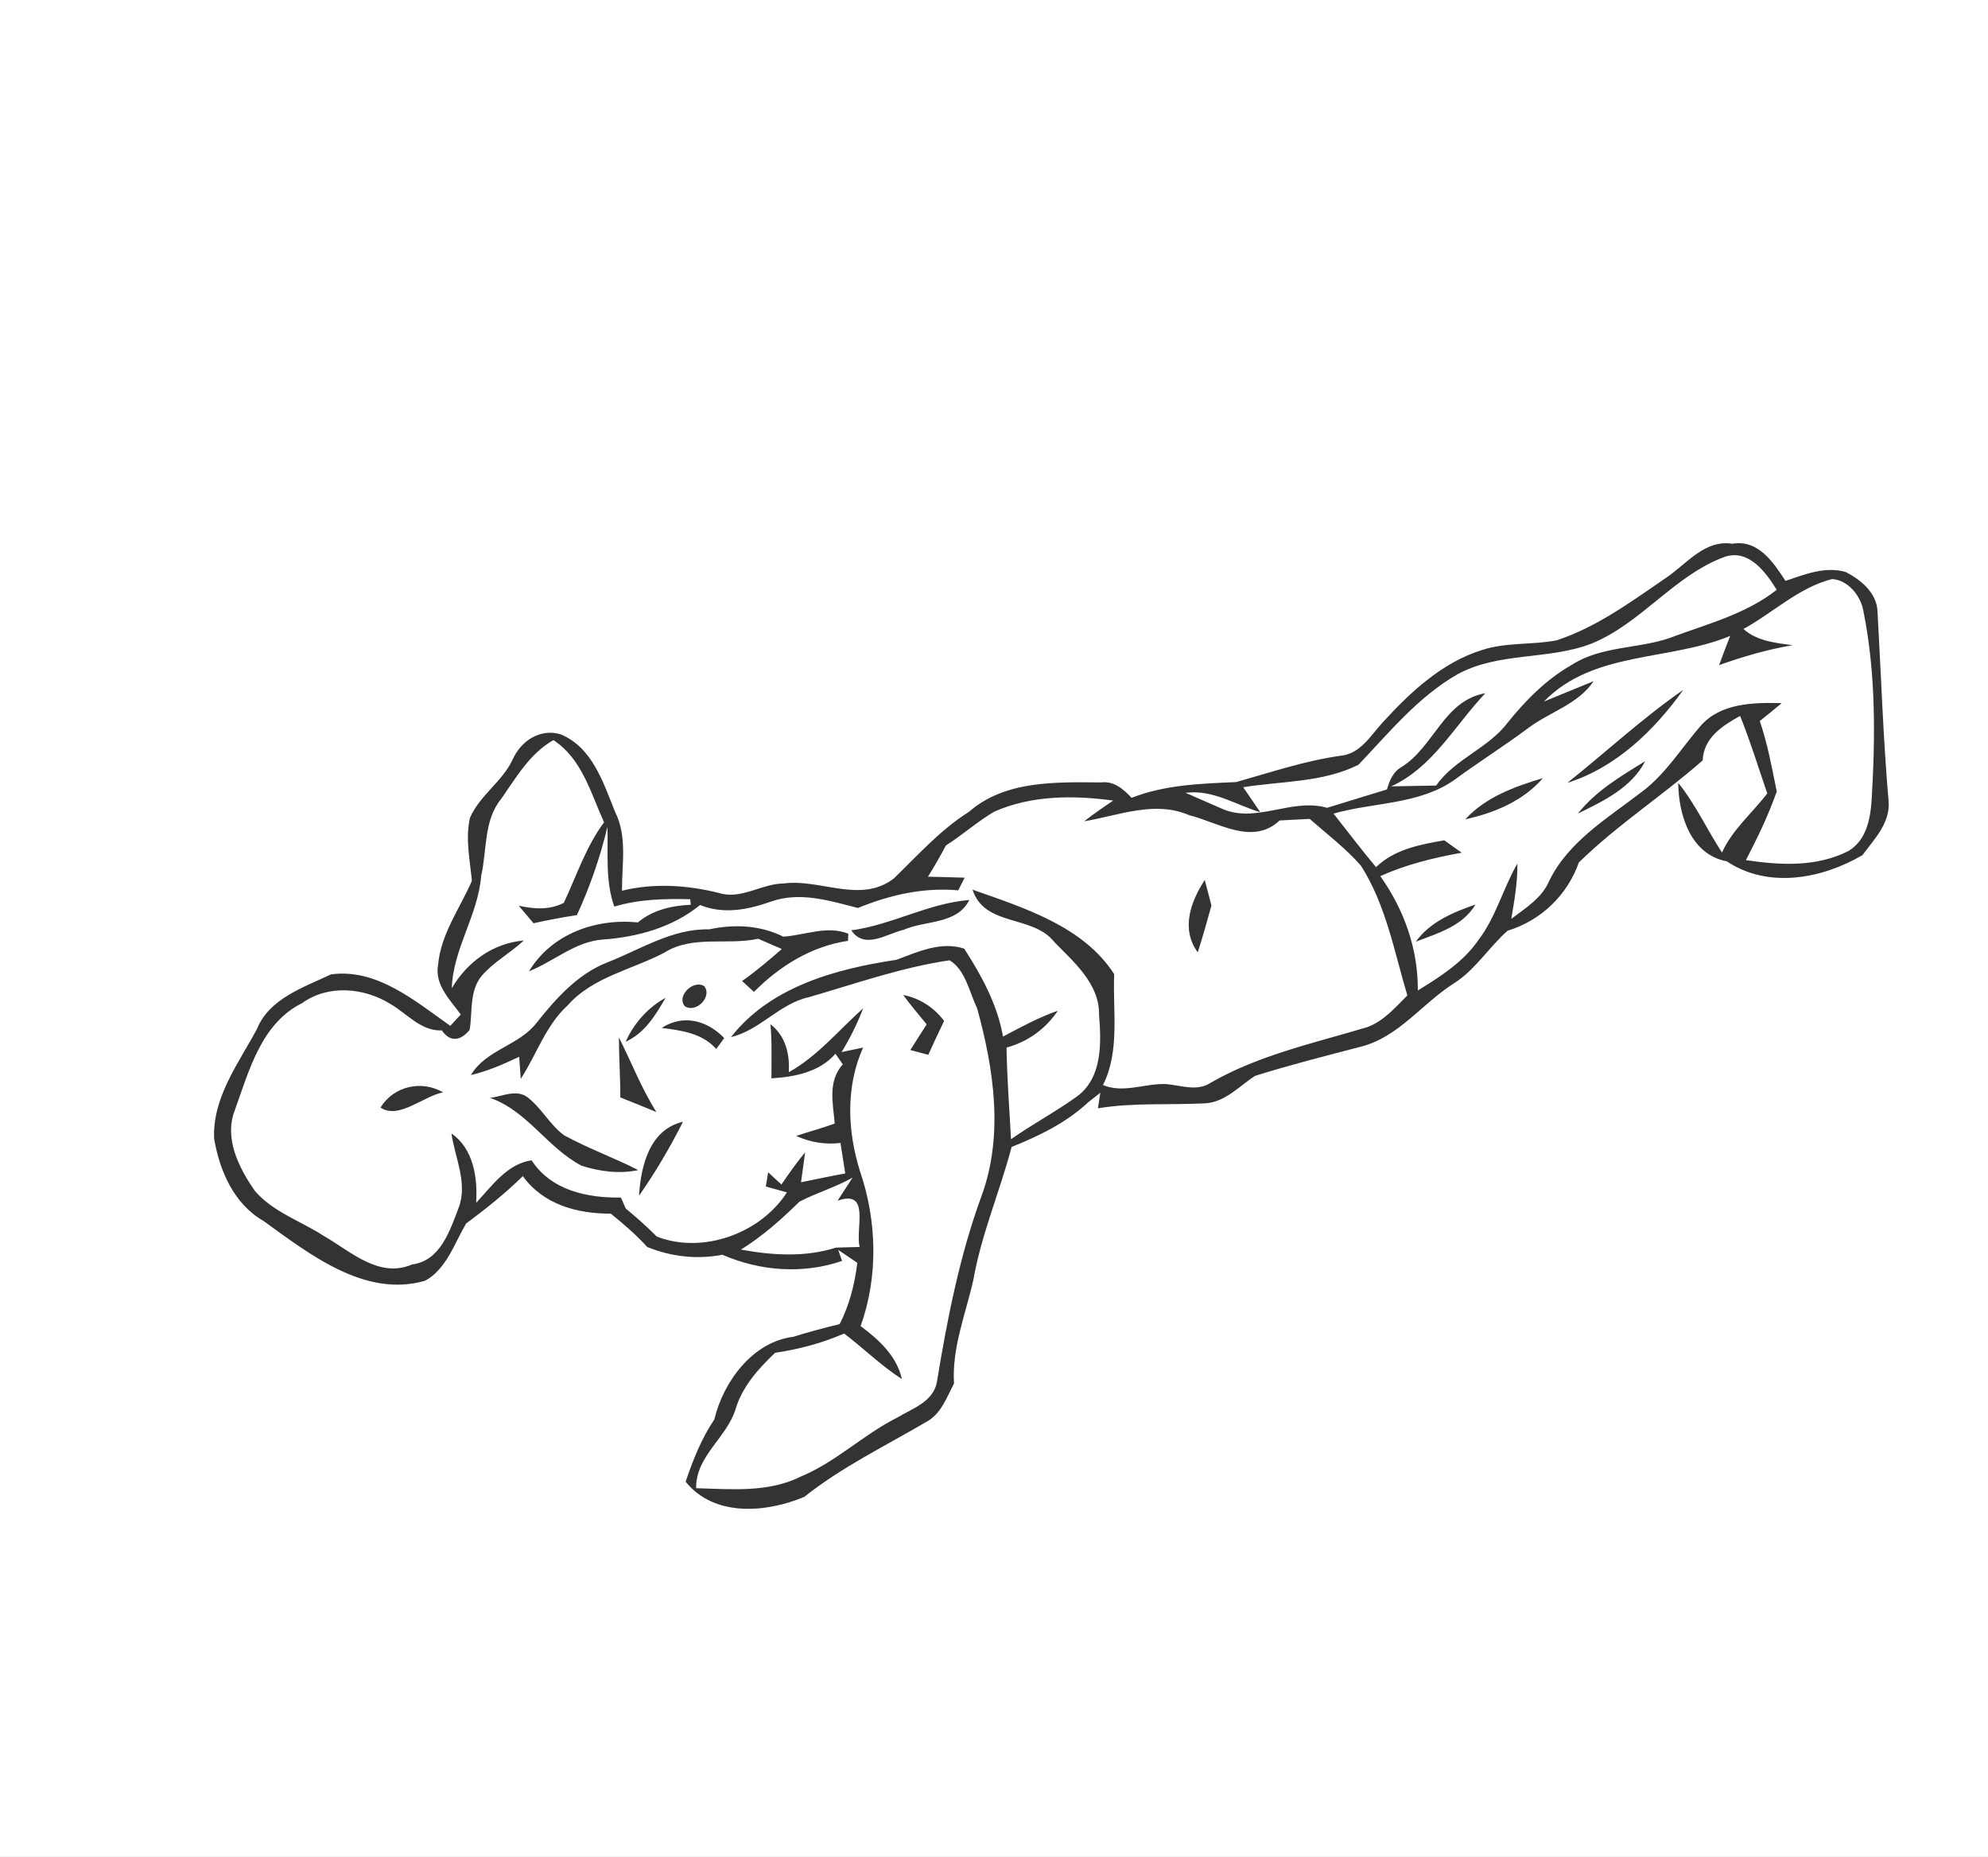
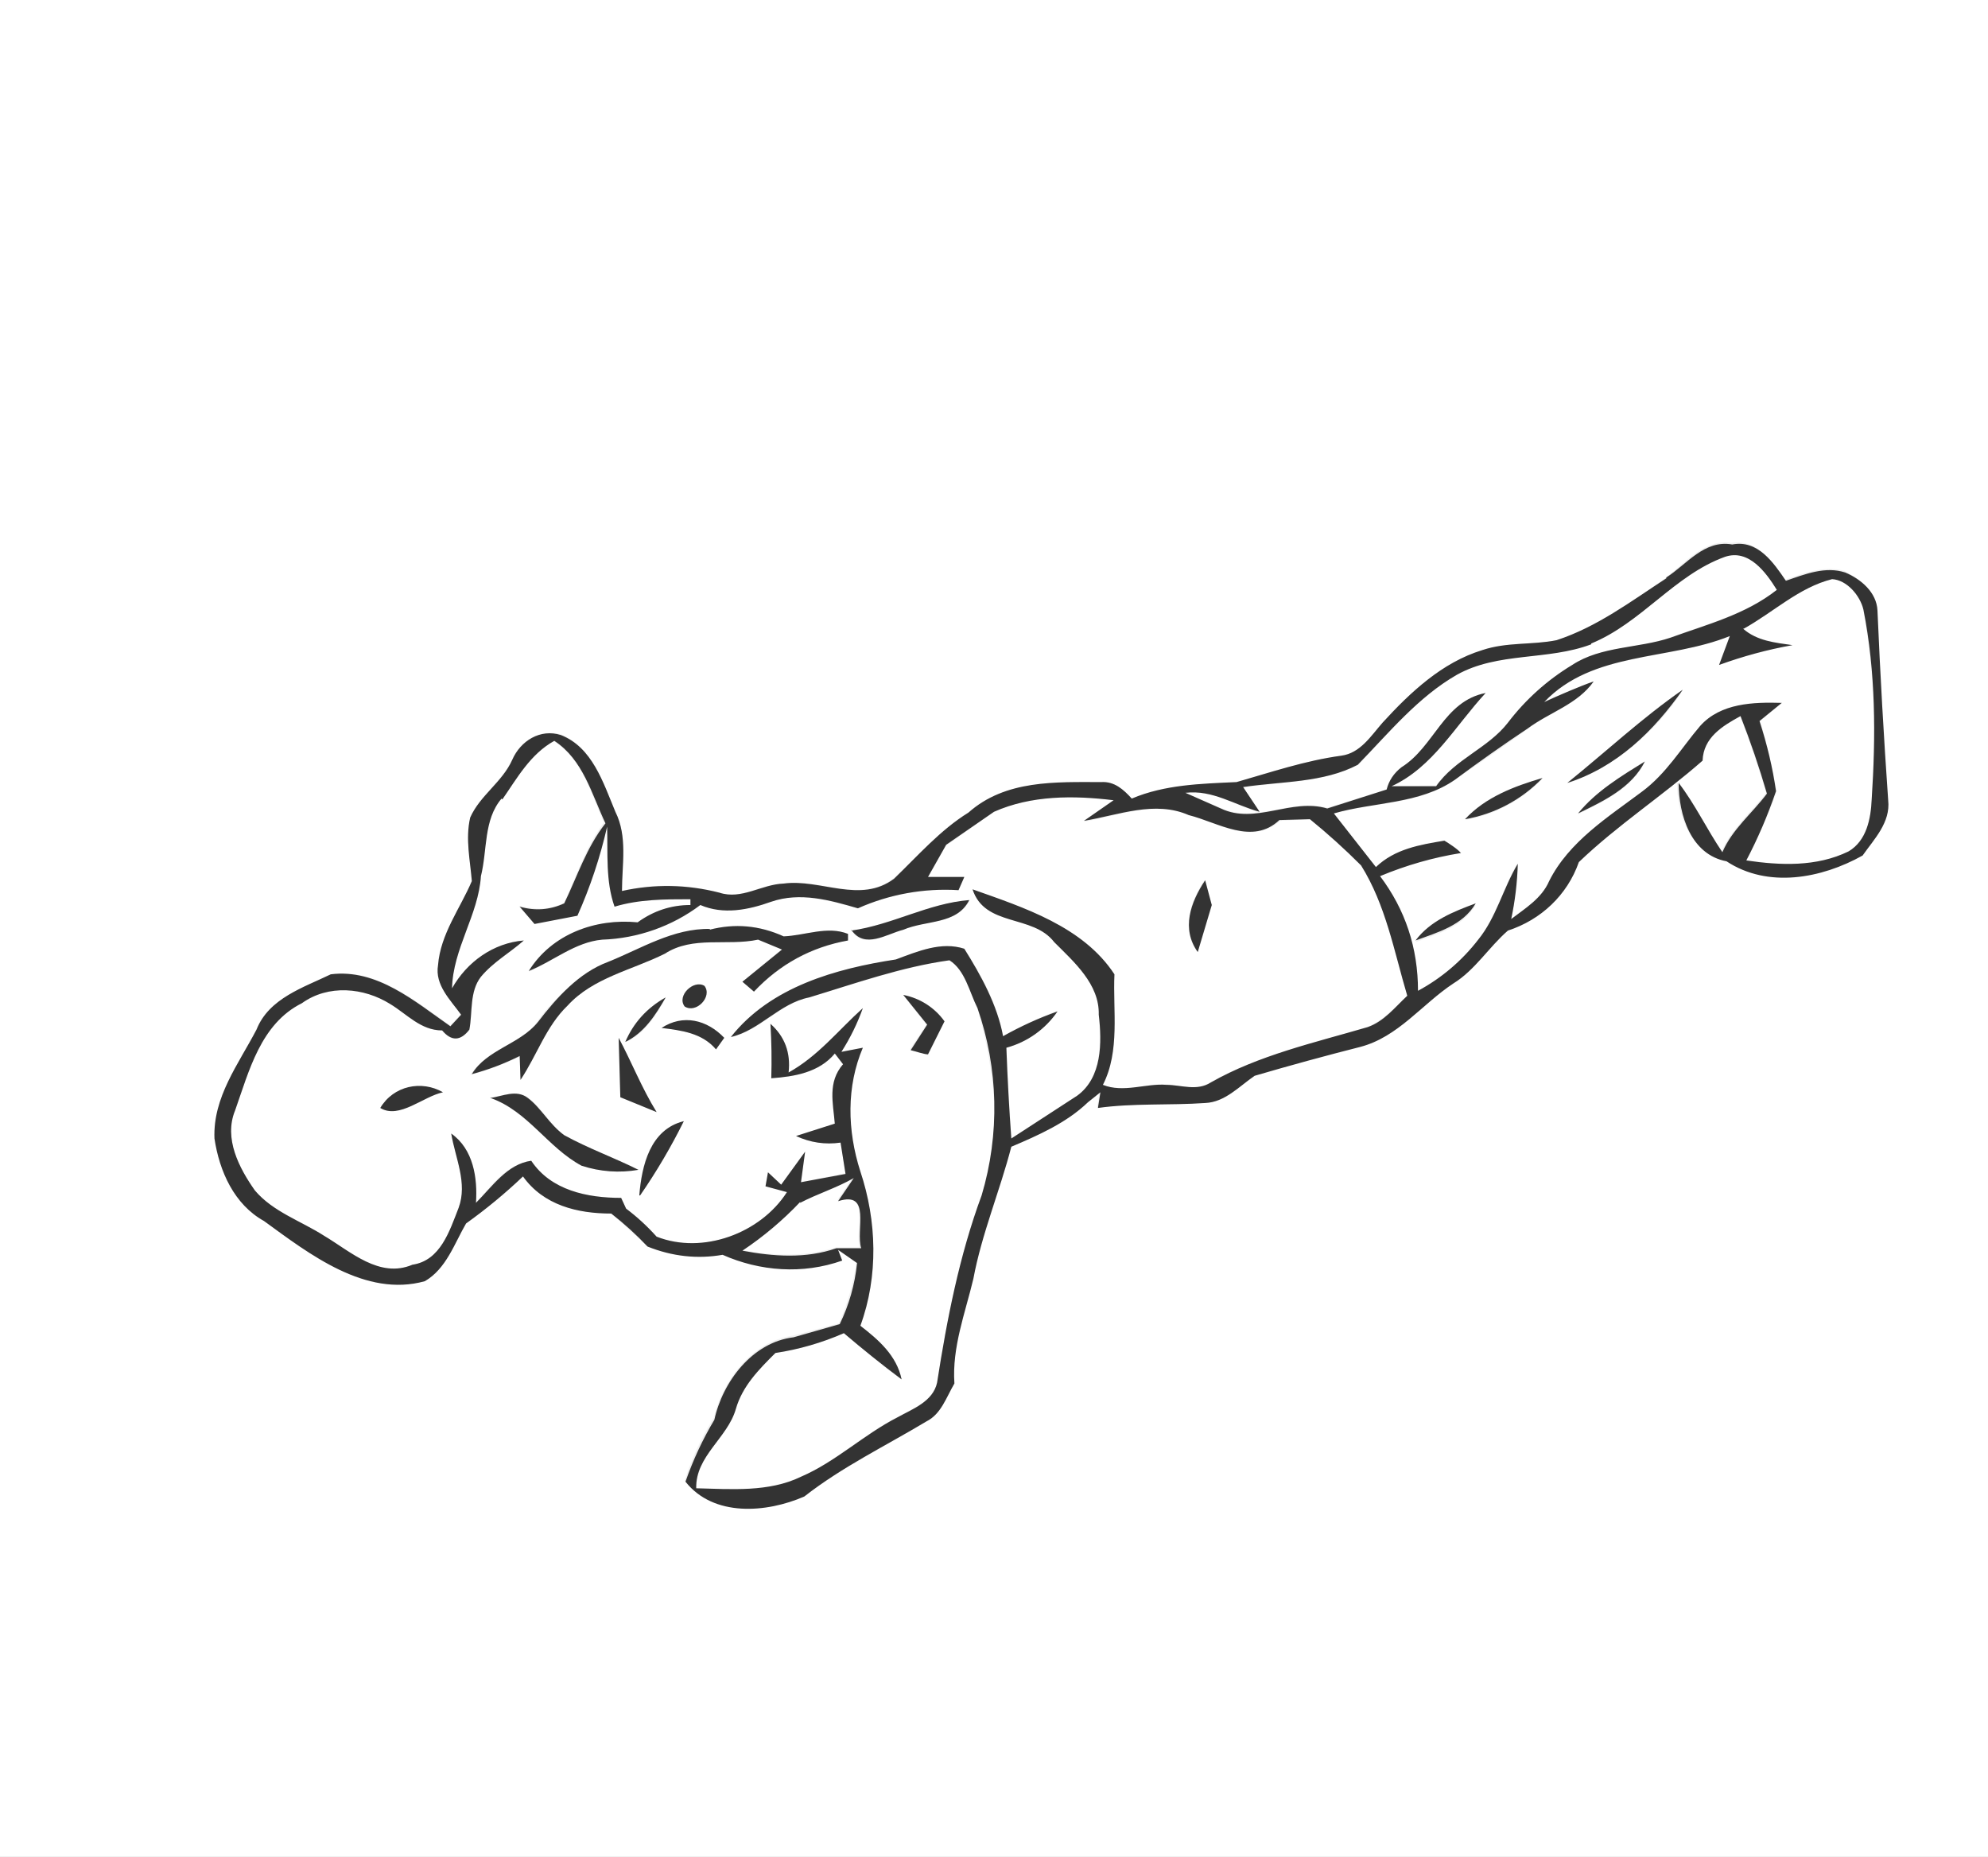
<svg xmlns="http://www.w3.org/2000/svg" width="241pt" height="300" viewBox="0 0 241 225">
  <g fill="#FFF">
-     <path d="M0 0h241v225H0V0m201.96 70.05c-4.2 2.87-8.38 5.97-13.26 7.57-2.96.57-6.07.22-8.97 1.15-4.89 1.5-8.74 5.11-12.12 8.81-1.45 1.58-2.67 3.76-5.03 4.02-4.36.6-8.52 2.02-12.73 3.2-4.28.19-8.62.32-12.67 1.91-.97-1.04-2.13-2.06-3.66-1.87-5.49-.03-11.65-.28-16.06 3.57-3.48 2.19-6.18 5.25-9.1 8.07-4.04 3.11-8.89.01-13.36.61-2.68.02-5.15 2-7.85 1.15-3.86-.96-7.86-1.22-11.75-.27-.02-3.2.67-6.61-.85-9.59-1.43-3.54-2.73-7.76-6.58-9.37-2.51-.75-4.84.82-5.83 3.07-1.26 2.69-3.99 4.33-5.17 7.06-.57 2.52 0 5.11.24 7.63-1.46 3.35-3.77 6.44-4.1 10.18-.45 2.4 1.46 4.26 2.75 6.02-.32.35-.95 1.04-1.27 1.38-4.25-3-8.91-7-14.47-6.24-3.33 1.59-7.48 2.92-8.98 6.64-2.24 4.18-5.39 8.27-5.18 13.27.67 3.92 2.4 7.92 5.99 9.98 5.58 4.02 12.3 9.35 19.59 7.24 2.56-1.39 3.55-4.52 4.96-6.93 2.4-1.78 4.75-3.65 6.88-5.75 2.5 3.46 6.59 4.56 10.67 4.55 1.55 1.26 3.07 2.56 4.41 4.04 2.89 1.18 6.05 1.54 9.11.94 4.59 1.99 9.75 2.38 14.51.75l-.47-1.34c.77.51 1.54 1.04 2.32 1.57-.31 2.58-.95 5.11-2.14 7.43-1.89.46-3.77.96-5.63 1.54-4.93.62-8.47 5.44-9.56 10.01-1.56 2.31-2.59 4.92-3.48 7.55 3.47 4.32 9.79 3.77 14.38 1.84 4.56-3.63 9.83-6.17 14.83-9.11 1.77-.96 2.43-2.95 3.32-4.62-.27-4.36 1.43-8.46 2.36-12.64.97-5.5 3.21-10.66 4.62-16.04 3.33-1.34 6.63-2.94 9.28-5.41.37-.29 1.11-.87 1.48-1.17l-.29 1.89c4.3-.71 8.65-.38 12.97-.6 2.47-.14 4.13-2.07 6.07-3.33 4.22-1.32 8.51-2.41 12.8-3.53 4.6-1.15 7.43-5.22 11.28-7.66 2.63-1.66 4.27-4.4 6.55-6.41 4.03-1.22 7.23-4.3 8.63-8.27 4.65-4.55 10.13-8.08 15.01-12.37.12-2.74 2.37-4.2 4.54-5.39 1.24 3.07 2.21 6.25 3.29 9.39-1.82 2.4-4.22 4.37-5.49 7.17-1.82-2.79-3.2-5.84-5.3-8.44.03 3.88 1.51 8.69 5.88 9.5 5.01 3.35 11.51 2.14 16.44-.74 1.46-1.95 3.45-3.98 3.17-6.63-.66-7.65-.9-15.32-1.34-22.98-.11-2.2-2.04-3.8-3.87-4.72-2.48-.71-4.95.3-7.28 1.08-1.47-2.25-3.31-5.04-6.44-4.5-3.37-.53-5.56 2.47-8.05 4.14m3.42 24.33c.26.26.26.26 0 0z" />
-     <path d="M192.89 78.03c6.08-2.45 10.09-8.33 16.26-10.56 2.88-.9 4.91 1.89 6.24 4.02-3.79 2.99-8.51 4.16-12.94 5.83-3.89 1.35-8.34.97-11.89 3.26-3.08 1.75-5.59 4.28-7.79 7.02-2.37 3.13-6.4 4.38-8.67 7.62-1.82.03-3.64.06-5.45.1 5.06-2.32 7.72-7.4 11.41-11.29-5.03.88-6.2 6.48-10.15 8.94-1.03.58-1.46 1.64-1.77 2.72-2.42.75-4.84 1.48-7.26 2.23-4.34-1.26-8.69 2.03-12.9.04-1.06-.47-3.19-1.4-4.26-1.86 3.3-.43 6.06 1.45 9.06 2.35-.52-.76-1.56-2.27-2.07-3.03 4.66-.75 9.65-.56 13.97-2.72 3.71-3.89 7.21-8.2 11.94-10.93 5.01-2.78 11.02-1.73 16.27-3.74z" />
-     <path d="M211.35 76.24c3.6-1.96 6.67-5.01 10.74-6.05 1.9.09 3.46 1.99 3.79 3.8 1.53 7.51 1.47 15.25 1.02 22.87-.14 2.34-.63 5.01-2.83 6.3-3.86 1.96-8.27 1.72-12.42 1.1 1.4-2.7 2.73-5.44 3.74-8.32-.59-2.87-1.1-5.76-2.06-8.54.89-.71 1.78-1.43 2.66-2.17-3.4-.09-7.42-.02-9.84 2.77-2.33 2.69-4.22 5.82-7.11 7.98-4.09 3.15-8.87 5.98-11.22 10.77-.88 2.11-2.88 3.31-4.61 4.63.37-2.22.77-4.44.74-6.7-1.74 3-2.59 6.47-4.72 9.26-1.84 2.68-4.63 4.45-7.35 6.12.03-5.04-1.65-9.77-4.55-13.86 3.14-1.42 6.48-2.23 9.86-2.84-.53-.38-1.57-1.13-2.1-1.5-2.96.51-6.02 1.08-8.28 3.25-1.77-2.12-3.44-4.32-5.15-6.49 4.89-1.4 10.42-1.07 14.71-4.13 2.91-2.14 5.98-4.06 8.88-6.23 2.61-1.97 6.02-2.86 7.94-5.69-1.51.62-4.52 1.85-6.03 2.47 5.99-6.17 15.16-4.88 22.59-7.96-.47 1.18-.91 2.36-1.35 3.54 2.9-1.03 5.86-1.9 8.9-2.41-2.1-.29-4.29-.49-5.95-1.97m-21.34 18.65c5.9-1.86 10.52-6.35 14.05-11.27-4.93 3.42-9.36 7.53-14.05 11.27m1.28 3.72c3.09-1.51 6.49-3.13 8.15-6.34-2.94 1.8-5.98 3.6-8.15 6.34m-13.65.7c3.51-.77 7-2.22 9.4-4.99-3.41 1.03-6.94 2.29-9.4 4.99m-6 14.83c2.66-1.01 5.68-1.89 7.23-4.5-2.7.94-5.5 2.1-7.23 4.5z" />
-     <path d="M60.77 96.82c1.83-2.62 3.45-5.48 6.32-7.11 3.48 2.28 4.52 6.41 6.14 9.97-2.2 2.95-3.33 6.47-4.88 9.76-1.72.89-3.64.76-5.47.34l1.8 2.13c1.74-.39 3.5-.72 5.26-.99a57.72 57.72 0 003.7-10.71c.1 3.24-.28 6.57.83 9.68 2.99-.9 6.12-.97 9.21-.89l.06.67c-2.32.11-4.59.62-6.41 2.14-5.13-.51-10.44 1.38-13.2 5.92 3-1.19 5.56-3.57 8.88-3.84 4.22-.29 8.54-1.47 11.85-4.19 2.86 1.16 5.84.57 8.64-.43 3.49-1.22 7.09-.09 10.5.79 3.85-1.58 7.97-2.52 12.16-2.14.19-.38.58-1.15.78-1.53-1.49-.05-2.97-.09-4.45-.12.77-1.23 1.5-2.49 2.17-3.78 2.01-1.28 3.8-2.88 5.85-4.1 4.51-2 9.64-2.01 14.45-1.35-1.2.8-2.38 1.62-3.52 2.51 4.17-.7 8.56-2.55 12.72-.74 3.59.9 7.69 3.72 10.97.64 1.21-.07 2.42-.13 3.64-.19 2.11 1.86 4.37 3.56 6.22 5.68 3.03 4.76 4.03 10.39 5.62 15.72-1.46 1.46-2.88 3.13-4.88 3.85-6.41 1.93-13.1 3.36-18.95 6.73-1.63 1.09-3.58.34-5.34.17-2.56-.14-5.24 1.17-7.73.11 2.08-4.12 1.17-8.98 1.36-13.44-3.74-5.81-10.93-8.03-17.17-10.24 1.46 4.53 7.29 3.01 9.91 6.34 2.4 2.47 5.5 5.08 5.43 8.86.27 3.37.4 7.53-2.6 9.81-2.6 1.88-5.45 3.4-8.08 5.24-.19-3.71-.49-7.4-.54-11.11 2.58-.7 4.73-2.26 6.22-4.47-2.32.81-4.48 1.99-6.65 3.14-.66-3.86-2.61-7.41-4.7-10.66-2.82-.92-5.61.38-8.21 1.35-7.33 1.1-15.29 3.25-20.06 9.37 3.54-.85 5.87-4.06 9.44-4.84 5.64-1.63 11.23-3.62 17.06-4.47 1.92 1.16 2.39 3.85 3.34 5.83 2.02 7.35 3.23 15.35.54 22.71-2.68 7.3-4.17 14.97-5.43 22.63-.46 2.37-3 3.17-4.81 4.27-4.1 2.05-7.42 5.38-11.68 7.14-3.93 1.97-8.45 1.53-12.69 1.41-.06-3.92 3.73-6.1 4.79-9.62.83-2.73 2.75-4.86 4.78-6.79 2.87-.43 5.7-1.17 8.37-2.34 2.37 1.8 4.49 3.9 7 5.52-.62-2.81-2.79-4.77-5-6.42 2.16-6.02 1.98-12.78-.08-18.79-1.53-4.86-1.74-10.24.38-14.97-.65.14-1.96.41-2.61.55 1.03-1.69 1.91-3.46 2.62-5.31-2.96 2.64-5.49 5.78-9.02 7.75.13-2.25-.39-4.39-2.22-5.82.2 2.18.12 4.37.12 6.56 2.82-.18 5.79-.74 7.76-2.98.3.42.59.85.89 1.28-1.87 2.13-1.17 4.71-.98 7.18-1.53.56-3.11.98-4.66 1.5 1.69.78 3.51 1.07 5.36.85.15.93.44 2.78.58 3.7-1.8.32-3.58.71-5.37 1.07.18-1.21.34-2.42.5-3.63-1.03 1.25-1.96 2.57-2.87 3.9-.4-.37-1.21-1.11-1.61-1.48l-.28 1.72c.64.18 1.92.53 2.56.71-3.2 4.98-10.2 7.53-15.78 5.36-1.19-1.2-2.46-2.32-3.76-3.4-.14-.33-.44-1-.59-1.33-4.09.06-8.44-.86-10.83-4.51-2.99.44-4.8 3.11-6.72 5.15.19-3.02-.3-6.54-2.99-8.4.43 2.96 2 6.02.87 9.01-1.06 2.76-2.21 6.42-5.64 6.86-4 1.73-7.45-1.58-10.68-3.44-2.79-1.82-6.19-2.9-8.4-5.5-1.92-2.77-3.74-6.33-2.42-9.74 1.73-4.79 3.19-10.52 8.15-12.99 3.16-2.28 7.47-1.9 10.68.07 2.05 1.17 3.69 3.32 6.27 3.23 1.05 1.5 2.3 1.24 3.37-.06.37-2.16-.05-4.6 1.38-6.45 1.46-1.76 3.53-2.84 5.19-4.39-3.74.33-6.87 2.6-8.73 5.79.15-4.8 3.19-8.86 3.56-13.63.72-3.12.28-6.73 2.44-9.34m84.43 18.61c.61-1.88 1.13-3.77 1.66-5.67-.2-.77-.61-2.32-.81-3.09-1.73 2.64-2.91 5.96-.85 8.76m-42-2.66c1.63 2.38 4.25.42 6.38-.08 2.67-1.16 6.42-.62 7.93-3.6-4.98.4-9.38 3.02-14.31 3.68m-17.23-.12c-4.51-.1-8.33 2.45-12.38 4.02-3.58 1.41-6.21 4.38-8.55 7.32-2.13 2.76-6.12 3.23-7.95 6.32 2.04-.48 3.96-1.32 5.85-2.22.05.67.14 2.01.19 2.68 1.93-2.96 3.03-6.5 5.71-8.93 3.06-3.46 7.81-4.3 11.73-6.39 3.43-2.13 7.58-.84 11.34-1.66l2.87 1.24c-1.55 1.36-3.13 2.7-4.82 3.88l1.44 1.32c3.14-3.15 6.94-5.52 11.4-6.19l.04-.86c-2.55-1.03-5.27.18-7.87.36-2.83-1.4-5.96-1.54-9-.89m-2.96 9.31c1.33.9 3.36-1.11 2.38-2.41-1.28-.86-3.42 1.14-2.38 2.41m-7.16 4.31c2.3-1.04 3.63-3.22 4.83-5.32-2.16 1.2-3.82 3.07-4.83 5.32m33.64-5.66c.91 1.22 1.88 2.39 2.85 3.56-.66 1.03-1.33 2.07-1.98 3.11.54.15 1.62.43 2.17.58.63-1.38 1.26-2.75 1.92-4.11-1.23-1.63-2.93-2.75-4.96-3.14m-29.27 3.99c2.4.3 4.89.63 6.61 2.55l.96-1.32c-2.04-2.14-4.98-2.93-7.57-1.23m-5.19 1.16c0 2.42.18 4.84.17 7.26 1.46.57 2.91 1.18 4.37 1.77-1.81-2.86-3.02-6.02-4.54-9.03m-28.9 8.5c2.24 1.46 5.19-1.4 7.58-1.85-2.59-1.52-6.01-.76-7.58 1.85m13.29-1.18c4.53 1.59 6.94 6.06 11.1 8.23 2.21.69 4.57 1.01 6.85.52-2.96-1.51-6.1-2.63-9.01-4.23-1.71-1.28-2.71-3.27-4.39-4.58-1.38-1.04-3.07-.12-4.55.06m18.05 11.85c1.99-2.84 3.76-5.85 5.32-8.95-4.05.93-5.1 5.36-5.32 8.95z" />
-     <path d="M96.92 145.65c2.09-1.07 4.38-1.75 6.44-2.91-.45.7-1.36 2.1-1.82 2.8 4.07-1.43 2.1 3.49 2.68 5.61-.96.02-1.92.05-2.88.08-3.74 1.19-7.71.94-11.52.24 2.62-1.63 4.91-3.66 7.1-5.82z" />
+     <path d="M0 0h241v225H0zm202 70c-4.2 3-8.4 6-13.3 7.6-3 .6-6 .2-9 1.2a29 29 0 0 0-12 8.8c-1.5 1.6-2.8 3.7-5.1 4-4.4.6-8.5 2-12.7 3.2-4.3.2-8.7.3-12.7 2-1-1.1-2.1-2.1-3.7-2-5.5 0-11.6-.2-16 3.6-3.5 2.2-6.2 5.3-9.1 8-4 3.2-9 0-13.4.7-2.7 0-5.1 2-7.8 1.1q-6-1.6-11.8-.2c0-3.2.7-6.6-.8-9.6-1.5-3.6-2.8-7.8-6.6-9.4-2.5-.7-4.9.8-5.9 3-1.2 2.8-4 4.4-5.1 7.1-.6 2.6 0 5.1.2 7.7-1.4 3.3-3.8 6.4-4 10.1-.5 2.4 1.4 4.3 2.7 6l-1.3 1.4c-4.3-3-9-7-14.5-6.2-3.3 1.6-7.5 3-9 6.6C29 129 25.8 133 26 138c.6 4 2.4 8 6 10 5.5 4 12.3 9.3 19.5 7.2 2.6-1.4 3.6-4.5 5-6.9a64 64 0 0 0 6.9-5.7C65.9 146 70 147 74 147l4.4 4a16 16 0 0 0 9 1q7.2 3.1 14.6.7l-.5-1.3 2.3 1.6q-.5 3.8-2.1 7.4l-5.6 1.5c-5 .7-8.5 5.5-9.6 10q-2.3 3.7-3.5 7.6c3.5 4.3 9.8 3.8 14.4 1.8 4.6-3.6 9.8-6.1 14.8-9 1.8-1 2.5-3 3.4-4.7-.3-4.4 1.4-8.5 2.3-12.6 1-5.5 3.2-10.7 4.6-16q5.3-2 9.3-5.5l1.5-1.1-.3 1.8c4.3-.7 8.7-.3 13-.6 2.4-.1 4.1-2 6-3.3q6.5-1.9 12.8-3.5c4.6-1.2 7.5-5.2 11.3-7.7 2.7-1.6 4.3-4.4 6.6-6.4 4-1.2 7.2-4.3 8.6-8.3 4.7-4.5 10.1-8 15-12.3.1-2.8 2.4-4.2 4.6-5.4q1.8 4.6 3.2 9.4c-1.8 2.4-4.2 4.3-5.4 7.1-1.9-2.7-3.3-5.8-5.4-8.4 0 3.9 1.6 8.7 6 9.5 5 3.4 11.4 2.1 16.4-.7 1.4-2 3.4-4 3.1-6.7q-.8-11.4-1.3-23c-.1-2.1-2-3.7-3.9-4.7-2.5-.7-5 .3-7.3 1.1-1.4-2.2-3.3-5-6.4-4.5-3.4-.5-5.6 2.5-8 4.2m3.4 24.3q.3.3 0 0" />
+     <path d="M192.9 78c6-2.4 10-8.3 16.2-10.5 3-1 5 1.9 6.3 4-3.8 3-8.5 4.1-13 5.8-3.8 1.4-8.3 1-11.8 3.3a28 28 0 0 0-7.8 7c-2.4 3.1-6.4 4.4-8.7 7.6l-5.4.1c5-2.3 7.7-7.4 11.4-11.3-5 1-6.2 6.5-10.2 9q-1.3.9-1.8 2.7l-7.2 2.2c-4.4-1.2-8.7 2-13 0l-4.2-1.8c3.3-.4 6 1.5 9 2.4-.4-.8-1.5-2.3-2-3 4.7-.8 9.7-.6 14-2.8 3.7-3.9 7.2-8.2 12-11 5-2.7 11-1.7 16.2-3.7" />
+     <path d="M211.4 76.2c3.5-2 6.6-5 10.7-6 1.9 0 3.5 2 3.8 3.8a89 89 0 0 1 1 22.9c-.1 2.3-.6 5-2.8 6.3-3.9 2-8.3 1.7-12.5 1q2.3-4 3.8-8.3-.8-4.2-2-8.5l2.6-2.2c-3.4 0-7.4 0-9.8 2.8s-4.3 5.8-7.2 8c-4 3.1-8.8 6-11.2 10.8-.9 2-2.9 3.3-4.6 4.6q.7-3.4.7-6.7c-1.7 3-2.5 6.4-4.7 9.2a23 23 0 0 1-7.3 6.2q-.1-7.6-4.6-13.9 4.8-2 9.9-2.8l-2.1-1.5c-3 .5-6 1-8.3 3.2l-5.1-6.5c4.9-1.4 10.4-1 14.7-4.1q4.5-3 8.9-6.2c2.6-2 6-2.9 7.9-5.7l-6 2.4c6-6.1 15.1-4.8 22.6-8l-1.4 3.6q4.4-1.6 8.9-2.4c-2.1-.3-4.3-.5-6-2M190 95a29 29 0 0 0 14-11.3c-4.9 3.4-9.3 7.6-14 11.3m1.3 3.7c3-1.5 6.5-3.1 8.1-6.3-2.9 1.8-6 3.6-8.1 6.3m-13.7.7a17 17 0 0 0 9.4-5 20 20 0 0 0-9.4 5m-6 14.8c2.7-1 5.7-1.8 7.3-4.5-2.7 1-5.5 2.1-7.3 4.5" />
+     <path d="M60.8 96.8c1.8-2.6 3.4-5.5 6.3-7 3.5 2.2 4.5 6.3 6.1 9.9-2.2 3-3.3 6.4-4.8 9.7-1.8 1-3.7.8-5.5.4l1.8 2.1 5.2-1a58 58 0 0 0 3.7-10.7c.1 3.3-.2 6.6.9 9.7 3-1 6-1 9.2-.9v.7q-3.5 0-6.4 2.1a14 14 0 0 0-13.2 6c3-1.3 5.6-3.6 9-4 4.1-.2 8.5-1.4 11.8-4.1 2.8 1.2 5.8.6 8.6-.4 3.5-1.2 7-.1 10.5.8a26 26 0 0 1 12.2-2.2l.7-1.5-4.4-.1 2.2-3.8 5.8-4.1c4.5-2 9.6-2 14.5-1.4l-3.6 2.6c4.2-.7 8.6-2.6 12.8-.8 3.5 1 7.6 3.7 11 .7l3.6-.2q3.2 2.6 6.2 5.6c3 4.8 4 10.4 5.6 15.8-1.5 1.4-2.9 3-4.9 3.8-6.4 2-13 3.4-19 6.7-1.6 1.1-3.5.4-5.3.2-2.5-.1-5.2 1.2-7.7.1 2-4.1 1.2-9 1.4-13.4-3.8-5.8-11-8-17.2-10.3 1.5 4.6 7.3 3 10 6.4 2.3 2.5 5.4 5 5.3 8.8.3 3.4.4 7.6-2.6 9.9l-8 5.2-.6-11.1q4-1.1 6.2-4.5-3.4 1.3-6.6 3.2c-.7-4-2.6-7.5-4.7-10.7-2.8-1-5.6.4-8.2 1.3-7.4 1.1-15.3 3.3-20 9.4 3.5-.8 5.8-4 9.4-4.8 5.6-1.7 11.2-3.6 17-4.5 2 1.2 2.4 3.9 3.4 5.8 2 7.4 3.2 15.4.5 22.7s-4.2 15-5.4 22.7c-.5 2.3-3 3.1-4.8 4.2-4.1 2-7.5 5.4-11.7 7.2-4 2-8.5 1.5-12.7 1.4 0-4 3.7-6.1 4.8-9.6.8-2.8 2.7-4.9 4.8-6.8a33 33 0 0 0 8.3-2.4c2.4 1.8 4.5 4 7 5.6-.6-2.8-2.8-4.8-5-6.5 2.2-6 2-12.7 0-18.7a21 21 0 0 1 .3-15l-2.6.5q1.6-2.5 2.6-5.3c-3 2.7-5.4 5.8-9 7.8q.4-3.6-2.2-5.8.2 3.2.1 6.5c2.8-.2 5.8-.7 7.8-3l.9 1.3c-1.9 2.1-1.2 4.7-1 7.2l-4.7 1.5q2.5 1.2 5.4.8l.6 3.7-5.4 1.1.5-3.6-2.9 3.9-1.6-1.5-.3 1.7 2.6.7c-3.2 5-10.2 7.6-15.8 5.4l-3.7-3.4-.6-1.3c-4.1 0-8.5-.9-10.9-4.5-3 .4-4.8 3-6.7 5.1.2-3-.3-6.5-3-8.4.5 3 2 6 .9 9-1 2.8-2.2 6.4-5.6 6.9-4 1.7-7.5-1.6-10.7-3.5-2.8-1.8-6.2-2.9-8.4-5.5-2-2.7-3.8-6.3-2.4-9.7 1.7-4.8 3.1-10.5 8.1-13 3.2-2.3 7.5-1.9 10.7 0 2 1.2 3.7 3.4 6.3 3.3 1 1.5 2.3 1.2 3.3 0 .4-2.2 0-4.7 1.4-6.5 1.5-1.8 3.5-2.8 5.2-4.4-3.7.3-6.9 2.6-8.7 5.8.1-4.8 3.2-8.9 3.5-13.6.7-3.2.3-6.8 2.5-9.4m84.4 18.6 1.7-5.6-.9-3.1c-1.7 2.6-2.9 6-.8 8.7m-42-2.6c1.6 2.4 4.2.4 6.4-.1 2.6-1.2 6.4-.6 8-3.6-5 .4-9.5 3-14.4 3.7m-17.2-.1c-4.5-.1-8.4 2.4-12.4 4A22 22 0 0 0 65 124c-2 2.8-6 3.2-8 6.3q3-.8 6-2.2l.1 2.7c2-3 3-6.5 5.7-9 3.1-3.4 7.8-4.3 11.8-6.3 3.4-2.2 7.5-.9 11.3-1.7l2.9 1.2-4.8 4 1.4 1.2a21 21 0 0 1 11.4-6.2v-.8c-2.5-1-5.2.2-7.8.3q-4.4-2-9-.8m-3 9.3c1.3.9 3.4-1.1 2.4-2.4-1.3-1-3.4 1-2.4 2.4m-7.1 4.3c2.3-1 3.6-3.2 4.8-5.3q-3.3 1.8-4.8 5.3m33.6-5.7 2.8 3.6-2 3 2.2.7 2-4.1a8 8 0 0 0-5-3.2m-29.3 4c2.4.3 5 .6 6.6 2.6l1-1.4c-2-2.1-5-2.9-7.6-1.2m-5.2 1.2.2 7.2 4.4 1.8c-1.8-2.9-3-6-4.6-9m-28.9 8.5c2.3 1.4 5.2-1.4 7.6-1.9-2.6-1.5-6-.7-7.6 1.9m13.3-1.2c4.6 1.6 7 6 11.1 8.2q3.4 1.1 6.9.5c-3-1.5-6.1-2.6-9-4.2-1.7-1.3-2.7-3.3-4.4-4.6-1.4-1-3.1-.1-4.6 0m18 12a72 72 0 0 0 5.4-9c-4 1-5.1 5.3-5.3 9" />
+     <path d="M97 145.7c2-1.1 4.3-1.8 6.4-3l-1.9 2.8c4.1-1.4 2.1 3.5 2.7 5.7h-2.9c-3.7 1.2-7.7 1-11.5.3q4-2.6 7.1-5.8" />
  </g>
  <g fill="#333">
-     <path d="M201.96 70.05c2.49-1.67 4.68-4.67 8.05-4.14 3.13-.54 4.97 2.25 6.44 4.5 2.33-.78 4.8-1.79 7.28-1.08 1.83.92 3.76 2.52 3.87 4.72.44 7.66.68 15.33 1.34 22.98.28 2.65-1.71 4.68-3.17 6.63-4.93 2.88-11.43 4.09-16.44.74-4.37-.81-5.85-5.62-5.88-9.5 2.1 2.6 3.48 5.65 5.3 8.44 1.27-2.8 3.67-4.77 5.49-7.17-1.08-3.14-2.05-6.32-3.29-9.39-2.17 1.19-4.42 2.65-4.54 5.39-4.88 4.29-10.36 7.82-15.01 12.37-1.4 3.97-4.6 7.05-8.63 8.27-2.28 2.01-3.92 4.75-6.55 6.41-3.85 2.44-6.68 6.51-11.28 7.66-4.29 1.12-8.58 2.21-12.8 3.53-1.94 1.26-3.6 3.19-6.07 3.33-4.32.22-8.67-.11-12.97.6l.29-1.89c-.37.3-1.11.88-1.48 1.17-2.65 2.47-5.95 4.07-9.28 5.41-1.41 5.38-3.65 10.54-4.62 16.04-.93 4.18-2.63 8.28-2.36 12.64-.89 1.67-1.55 3.66-3.32 4.62-5 2.94-10.27 5.48-14.83 9.11-4.59 1.93-10.91 2.48-14.38-1.84.89-2.63 1.92-5.24 3.48-7.55 1.09-4.57 4.63-9.39 9.56-10.01 1.86-.58 3.74-1.08 5.63-1.54 1.19-2.32 1.83-4.85 2.14-7.43-.78-.53-1.55-1.06-2.32-1.57l.47 1.34c-4.76 1.63-9.92 1.24-14.51-.75-3.06.6-6.22.24-9.11-.94-1.34-1.48-2.86-2.78-4.41-4.04-4.08.01-8.17-1.09-10.67-4.55-2.13 2.1-4.48 3.97-6.88 5.75-1.41 2.41-2.4 5.54-4.96 6.93-7.29 2.11-14.01-3.22-19.59-7.24-3.59-2.06-5.32-6.06-5.99-9.98-.21-5 2.94-9.09 5.18-13.27 1.5-3.72 5.65-5.05 8.98-6.64 5.56-.76 10.22 3.24 14.47 6.24.32-.34.95-1.03 1.27-1.38-1.29-1.76-3.2-3.62-2.75-6.02.33-3.74 2.64-6.83 4.1-10.18-.24-2.52-.81-5.11-.24-7.63 1.18-2.73 3.91-4.37 5.17-7.06.99-2.25 3.32-3.82 5.83-3.07 3.85 1.61 5.15 5.83 6.58 9.37 1.52 2.98.83 6.39.85 9.59 3.89-.95 7.89-.69 11.75.27 2.7.85 5.17-1.13 7.85-1.15 4.47-.6 9.32 2.5 13.36-.61 2.92-2.82 5.62-5.88 9.1-8.07 4.41-3.85 10.57-3.6 16.06-3.57 1.53-.19 2.69.83 3.66 1.87 4.05-1.59 8.39-1.72 12.67-1.91 4.21-1.18 8.37-2.6 12.73-3.2 2.36-.26 3.58-2.44 5.03-4.02 3.38-3.7 7.23-7.31 12.12-8.81 2.9-.93 6.01-.58 8.97-1.15 4.88-1.6 9.06-4.7 13.26-7.57m-9.07 7.98c-5.25 2.01-11.26.96-16.27 3.74-4.73 2.73-8.23 7.04-11.94 10.93-4.32 2.16-9.31 1.97-13.97 2.72.51.76 1.55 2.27 2.07 3.03-3-.9-5.76-2.78-9.06-2.35 1.07.46 3.2 1.39 4.26 1.86 4.21 1.99 8.56-1.3 12.9-.04 2.42-.75 4.84-1.48 7.26-2.23.31-1.08.74-2.14 1.77-2.72 3.95-2.46 5.12-8.06 10.15-8.94-3.69 3.89-6.35 8.97-11.41 11.29 1.81-.04 3.63-.07 5.45-.1 2.27-3.24 6.3-4.49 8.67-7.62 2.2-2.74 4.71-5.27 7.79-7.02 3.55-2.29 8-1.91 11.89-3.26 4.43-1.67 9.15-2.84 12.94-5.83-1.33-2.13-3.36-4.92-6.24-4.02-6.17 2.23-10.18 8.11-16.26 10.56m18.46-1.79c1.66 1.48 3.85 1.68 5.95 1.97-3.04.51-6 1.38-8.9 2.41.44-1.18.88-2.36 1.35-3.54-7.43 3.08-16.6 1.79-22.59 7.96 1.51-.62 4.52-1.85 6.03-2.47-1.92 2.83-5.33 3.72-7.94 5.69-2.9 2.17-5.97 4.09-8.88 6.23-4.29 3.06-9.82 2.73-14.71 4.13 1.71 2.17 3.38 4.37 5.15 6.49 2.26-2.17 5.32-2.74 8.28-3.25.53.37 1.57 1.12 2.1 1.5-3.38.61-6.72 1.42-9.86 2.84 2.9 4.09 4.58 8.82 4.55 13.86 2.72-1.67 5.51-3.44 7.35-6.12 2.13-2.79 2.98-6.26 4.72-9.26.03 2.26-.37 4.48-.74 6.7 1.73-1.32 3.73-2.52 4.61-4.63 2.35-4.79 7.13-7.62 11.22-10.77 2.89-2.16 4.78-5.29 7.11-7.98 2.42-2.79 6.44-2.86 9.84-2.77-.88.74-1.77 1.46-2.66 2.17.96 2.78 1.47 5.67 2.06 8.54-1.01 2.88-2.34 5.62-3.74 8.32 4.15.62 8.56.86 12.42-1.1 2.2-1.29 2.69-3.96 2.83-6.3.45-7.62.51-15.36-1.02-22.87-.33-1.81-1.89-3.71-3.79-3.8-4.07 1.04-7.14 4.09-10.74 6.05M60.77 96.82c-2.16 2.61-1.72 6.22-2.44 9.34-.37 4.77-3.41 8.83-3.56 13.63 1.86-3.19 4.99-5.46 8.73-5.79-1.66 1.55-3.73 2.63-5.19 4.39-1.43 1.85-1.01 4.29-1.38 6.45-1.07 1.3-2.32 1.56-3.37.06-2.58.09-4.22-2.06-6.27-3.23-3.21-1.97-7.52-2.35-10.68-.07-4.96 2.47-6.42 8.2-8.15 12.99-1.32 3.41.5 6.97 2.42 9.74 2.21 2.6 5.61 3.68 8.4 5.5 3.23 1.86 6.68 5.17 10.68 3.44 3.43-.44 4.58-4.1 5.64-6.86 1.13-2.99-.44-6.05-.87-9.01 2.69 1.86 3.18 5.38 2.99 8.4 1.92-2.04 3.73-4.71 6.72-5.15 2.39 3.65 6.74 4.57 10.83 4.51.15.33.45 1 .59 1.33 1.3 1.08 2.57 2.2 3.76 3.4 5.58 2.17 12.58-.38 15.78-5.36-.64-.18-1.92-.53-2.56-.71l.28-1.72c.4.37 1.21 1.11 1.61 1.48.91-1.33 1.84-2.65 2.87-3.9-.16 1.21-.32 2.42-.5 3.63 1.79-.36 3.57-.75 5.37-1.07-.14-.92-.43-2.77-.58-3.7-1.85.22-3.67-.07-5.36-.85 1.55-.52 3.13-.94 4.66-1.5-.19-2.47-.89-5.05.98-7.18-.3-.43-.59-.86-.89-1.28-1.97 2.24-4.94 2.8-7.76 2.98 0-2.19.08-4.38-.12-6.56 1.83 1.43 2.35 3.57 2.22 5.82 3.53-1.97 6.06-5.11 9.02-7.75-.71 1.85-1.59 3.62-2.62 5.31.65-.14 1.96-.41 2.61-.55-2.12 4.73-1.91 10.11-.38 14.97 2.06 6.01 2.24 12.77.08 18.79 2.21 1.65 4.38 3.61 5 6.42-2.51-1.62-4.63-3.72-7-5.52-2.67 1.17-5.5 1.91-8.37 2.34-2.03 1.93-3.95 4.06-4.78 6.79-1.06 3.52-4.85 5.7-4.79 9.62 4.24.12 8.76.56 12.69-1.41 4.26-1.76 7.58-5.09 11.68-7.14 1.81-1.1 4.35-1.9 4.81-4.27 1.26-7.66 2.75-15.33 5.43-22.63 2.69-7.36 1.48-15.36-.54-22.71-.95-1.98-1.42-4.67-3.34-5.83-5.83.85-11.42 2.84-17.06 4.47-3.57.78-5.9 3.99-9.44 4.84 4.77-6.12 12.73-8.27 20.06-9.37 2.6-.97 5.39-2.27 8.21-1.35 2.09 3.25 4.04 6.8 4.7 10.66 2.17-1.15 4.33-2.33 6.65-3.14-1.49 2.21-3.64 3.77-6.22 4.47.05 3.71.35 7.4.54 11.11 2.63-1.84 5.48-3.36 8.08-5.24 3-2.28 2.87-6.44 2.6-9.81.07-3.78-3.03-6.39-5.43-8.86-2.62-3.33-8.45-1.81-9.91-6.34 6.24 2.21 13.43 4.43 17.17 10.24-.19 4.46.72 9.32-1.36 13.44 2.49 1.06 5.17-.25 7.73-.11 1.76.17 3.71.92 5.34-.17 5.85-3.37 12.54-4.8 18.95-6.73 2-.72 3.42-2.39 4.88-3.85-1.59-5.33-2.59-10.96-5.62-15.72-1.85-2.12-4.11-3.82-6.22-5.68-1.22.06-2.43.12-3.64.19-3.28 3.08-7.38.26-10.97-.64-4.16-1.81-8.55.04-12.72.74 1.14-.89 2.32-1.71 3.52-2.51-4.81-.66-9.94-.65-14.45 1.35-2.05 1.22-3.84 2.82-5.85 4.1-.67 1.29-1.4 2.55-2.17 3.78 1.48.03 2.96.07 4.45.12-.2.38-.59 1.15-.78 1.53-4.19-.38-8.31.56-12.16 2.14-3.41-.88-7.01-2.01-10.5-.79-2.8 1-5.78 1.59-8.64.43-3.31 2.72-7.63 3.9-11.85 4.19-3.32.27-5.88 2.65-8.88 3.84 2.76-4.54 8.07-6.43 13.2-5.92 1.82-1.52 4.09-2.03 6.41-2.14l-.06-.67c-3.09-.08-6.22-.01-9.21.89-1.11-3.11-.73-6.44-.83-9.68a57.72 57.72 0 01-3.7 10.71c-1.76.27-3.52.6-5.26.99l-1.8-2.13c1.83.42 3.75.55 5.47-.34 1.55-3.29 2.68-6.81 4.88-9.76-1.62-3.56-2.66-7.69-6.14-9.97-2.87 1.63-4.49 4.49-6.32 7.11m36.15 48.83c-2.19 2.16-4.48 4.19-7.1 5.82 3.81.7 7.78.95 11.52-.24.96-.03 1.92-.06 2.88-.08-.58-2.12 1.39-7.04-2.68-5.61.46-.7 1.37-2.1 1.82-2.8-2.06 1.16-4.35 1.84-6.44 2.91z" />
-     <path d="M190.01 94.89c4.69-3.74 9.12-7.85 14.05-11.27-3.53 4.92-8.15 9.41-14.05 11.27zM191.29 98.61c2.17-2.74 5.21-4.54 8.15-6.34-1.66 3.21-5.06 4.83-8.15 6.34zM177.64 99.31c2.46-2.7 5.99-3.96 9.4-4.99-2.4 2.77-5.89 4.22-9.4 4.99zM205.38 94.38c.26.26.26.26 0 0zM145.2 115.43c-2.06-2.8-.88-6.12.85-8.76.2.77.61 2.32.81 3.09-.53 1.9-1.05 3.79-1.66 5.67zM103.2 112.77c4.93-.66 9.33-3.28 14.31-3.68-1.51 2.98-5.26 2.44-7.93 3.6-2.13.5-4.75 2.46-6.38.08zM171.64 114.14c1.73-2.4 4.53-3.56 7.23-4.5-1.55 2.61-4.57 3.49-7.23 4.5zM85.97 112.65c3.04-.65 6.17-.51 9 .89 2.6-.18 5.32-1.39 7.87-.36l-.04.86c-4.46.67-8.26 3.04-11.4 6.19l-1.44-1.32c1.69-1.18 3.27-2.52 4.82-3.88l-2.87-1.24c-3.76.82-7.91-.47-11.34 1.66-3.92 2.09-8.67 2.93-11.73 6.39-2.68 2.43-3.78 5.97-5.71 8.93-.05-.67-.14-2.01-.19-2.68-1.89.9-3.81 1.74-5.85 2.22 1.83-3.09 5.82-3.56 7.95-6.32 2.34-2.94 4.97-5.91 8.55-7.32 4.05-1.57 7.87-4.12 12.38-4.02z" />
-     <path d="M83.01 121.96c-1.04-1.27 1.1-3.27 2.38-2.41.98 1.3-1.05 3.31-2.38 2.41zM75.85 126.27c1.01-2.25 2.67-4.12 4.83-5.32-1.2 2.1-2.53 4.28-4.83 5.32zM109.49 120.61c2.03.39 3.73 1.51 4.96 3.14-.66 1.36-1.29 2.73-1.92 4.11-.55-.15-1.63-.43-2.17-.58.65-1.04 1.32-2.08 1.98-3.11-.97-1.17-1.94-2.34-2.85-3.56zM80.22 124.6c2.59-1.7 5.53-.91 7.57 1.23l-.96 1.32c-1.72-1.92-4.21-2.25-6.61-2.55zM75.03 125.76c1.52 3.01 2.73 6.17 4.54 9.03-1.46-.59-2.91-1.2-4.37-1.77.01-2.42-.17-4.84-.17-7.26zM46.13 134.26c1.57-2.61 4.99-3.37 7.58-1.85-2.39.45-5.34 3.31-7.58 1.85zM59.42 133.08c1.48-.18 3.17-1.1 4.55-.06 1.68 1.31 2.68 3.3 4.39 4.58 2.91 1.6 6.05 2.72 9.01 4.23-2.28.49-4.64.17-6.85-.52-4.16-2.17-6.57-6.64-11.1-8.23zM77.47 144.93c.22-3.59 1.27-8.02 5.32-8.95-1.56 3.1-3.33 6.11-5.32 8.95z" />
+     <path d="M202 70c2.5-1.6 4.6-4.6 8-4 3.1-.6 5 2.2 6.5 4.4 2.3-.8 4.8-1.8 7.2-1 1.9.8 3.8 2.4 3.9 4.6q.5 11.6 1.3 23c.3 2.7-1.7 4.7-3.1 6.7-5 2.8-11.5 4-16.5.7-4.3-.8-5.8-5.6-5.8-9.5 2 2.6 3.4 5.6 5.3 8.4 1.2-2.8 3.6-4.7 5.4-7.1q-1.4-4.8-3.2-9.4c-2.2 1.2-4.5 2.6-4.6 5.4-4.9 4.3-10.3 7.8-15 12.3-1.4 4-4.6 7-8.6 8.3-2.3 2-4 4.8-6.6 6.4-3.8 2.5-6.7 6.5-11.3 7.7q-6.3 1.6-12.8 3.5c-1.9 1.3-3.6 3.2-6 3.3-4.3.3-8.7 0-13 .6l.3-1.9-1.5 1.2c-2.6 2.5-6 4-9.3 5.4-1.4 5.4-3.6 10.6-4.6 16-1 4.2-2.6 8.3-2.3 12.7-1 1.7-1.6 3.7-3.4 4.6-5 3-10.2 5.5-14.8 9.1-4.6 2-11 2.5-14.4-1.8q1.4-4 3.5-7.5c1-4.6 4.6-9.4 9.6-10l5.6-1.6q1.7-3.5 2.1-7.4l-2.3-1.6.5 1.3c-4.8 1.7-10 1.3-14.5-.7q-4.6.8-9.1-1a39 39 0 0 0-4.4-4c-4.1 0-8.2-1-10.7-4.5a64 64 0 0 1-6.9 5.7c-1.4 2.4-2.4 5.5-5 7-7.2 2-14-3.3-19.5-7.3-3.6-2-5.4-6-6-10-.2-5 2.9-9 5.1-13.2 1.5-3.8 5.7-5.1 9-6.7 5.6-.7 10.2 3.3 14.5 6.3l1.3-1.4c-1.3-1.8-3.2-3.6-2.8-6 .3-3.8 2.7-6.9 4.1-10.2-.2-2.5-.8-5.1-.2-7.7 1.2-2.7 3.9-4.3 5.1-7 1-2.3 3.4-3.8 5.9-3 3.8 1.5 5.1 5.7 6.6 9.3 1.5 3 .8 6.4.8 9.6q5.9-1.3 11.8.2c2.7.9 5.1-1 7.8-1.1 4.5-.6 9.3 2.5 13.4-.6 2.9-2.8 5.6-5.9 9-8 4.5-4 10.6-3.7 16.1-3.7 1.6-.1 2.7.9 3.7 2 4-1.7 8.4-1.8 12.7-2 4.2-1.2 8.3-2.6 12.7-3.2 2.3-.3 3.6-2.4 5-4 3.4-3.7 7.2-7.3 12.1-8.8 3-1 6-.6 9-1.2 4.9-1.6 9-4.7 13.3-7.5m-9.1 8c-5.3 2-11.3.9-16.3 3.7-4.7 2.7-8.2 7-12 10.9-4.2 2.2-9.2 2-13.9 2.7l2 3c-3-.8-5.7-2.7-9-2.3L148 98c4.2 2 8.5-1.3 12.9 0l7.2-2.3q.4-1.6 1.8-2.7c4-2.5 5.1-8 10.2-9-3.7 4-6.4 9-11.4 11.3h5.4c2.3-3.3 6.3-4.6 8.7-7.7a28 28 0 0 1 7.8-7c3.5-2.3 8-2 11.9-3.3 4.4-1.6 9.1-2.8 12.9-5.8-1.3-2.1-3.4-5-6.3-4-6.1 2.2-10.1 8-16.2 10.5m18.4-1.8c1.7 1.5 3.9 1.7 6 2q-4.5.8-8.9 2.4l1.3-3.5c-7.4 3-16.6 1.8-22.5 8 1.5-.7 4.5-2 6-2.5-2 2.8-5.3 3.7-8 5.7q-4.5 3-8.8 6.2c-4.3 3-9.9 2.7-14.7 4.1l5.1 6.5c2.3-2.2 5.3-2.7 8.3-3.2.5.3 1.6 1 2 1.5q-5 .8-9.8 2.8 4.6 6.1 4.6 13.9a23 23 0 0 0 7.3-6.2c2.2-2.7 3-6.2 4.8-9.2q-.1 3.4-.8 6.7c1.7-1.3 3.7-2.5 4.6-4.6C190.2 102 195 99 199 96c3-2.2 4.8-5.3 7.1-8 2.5-2.8 6.5-2.9 9.9-2.8l-2.7 2.2q1.4 4.3 2 8.5-1.5 4.4-3.6 8.4c4.1.6 8.5.8 12.4-1.1 2.2-1.3 2.7-4 2.8-6.3.5-7.7.5-15.4-1-23-.4-1.7-2-3.6-3.8-3.7-4 1-7.1 4-10.7 6M60.8 96.8c-2.2 2.6-1.7 6.2-2.5 9.4-.3 4.7-3.4 8.8-3.5 13.6 1.8-3.2 5-5.5 8.7-5.8-1.7 1.5-3.7 2.6-5.2 4.4-1.4 1.8-1 4.3-1.4 6.4q-1.6 2.1-3.3.1c-2.6 0-4.3-2-6.3-3.2-3.2-2-7.5-2.4-10.7-.1-5 2.5-6.4 8.2-8.1 13-1.4 3.4.5 7 2.4 9.7 2.2 2.6 5.6 3.7 8.4 5.5 3.2 1.9 6.7 5.2 10.7 3.5 3.4-.5 4.5-4.1 5.6-6.9 1.1-3-.4-6-.9-9 2.7 1.9 3.2 5.4 3 8.4 2-2 3.8-4.7 6.7-5.1 2.4 3.6 6.8 4.5 10.9 4.5l.6 1.3q2 1.5 3.7 3.4c5.6 2.2 12.6-.4 15.8-5.4l-2.6-.7.3-1.7 1.6 1.5 2.9-4-.5 3.7 5.4-1-.6-3.8q-2.8.4-5.4-.8l4.7-1.5c-.2-2.5-.9-5 1-7.2l-1-1.3c-1.9 2.3-4.9 2.8-7.7 3q.1-3.3-.1-6.6 2.6 2.3 2.2 5.9c3.6-2 6-5.1 9-7.8q-1 2.8-2.6 5.3l2.6-.5c-2 4.7-1.9 10-.3 15 2 6 2.2 12.7 0 18.7 2.2 1.7 4.4 3.6 5 6.5q-3.6-2.7-7-5.6A33 33 0 0 1 94 164c-2 2-4 4-4.8 6.8-1 3.5-4.9 5.7-4.8 9.6 4.2.1 8.8.5 12.7-1.4 4.2-1.8 7.6-5.1 11.7-7.2 1.8-1 4.3-1.9 4.8-4.2 1.2-7.7 2.7-15.4 5.4-22.7a37 37 0 0 0-.5-22.7c-1-2-1.5-4.6-3.4-5.8-5.8.8-11.4 2.8-17 4.5-3.6.7-6 4-9.5 4.8 4.8-6.1 12.8-8.3 20-9.4 2.7-1 5.5-2.2 8.3-1.3 2 3.2 4 6.8 4.7 10.6q3.2-1.8 6.6-3a11 11 0 0 1-6.2 4.4q.2 5.6.6 11l8-5.2c3-2.2 3-6.4 2.6-9.8.1-3.7-3-6.4-5.4-8.8-2.6-3.4-8.4-1.8-9.9-6.4 6.2 2.2 13.4 4.5 17.2 10.3-.2 4.4.7 9.3-1.4 13.4 2.5 1 5.2-.2 7.7 0 1.8 0 3.7.8 5.4-.3 5.8-3.3 12.5-4.8 19-6.7 2-.7 3.3-2.4 4.8-3.8-1.6-5.4-2.6-11-5.6-15.8q-3-3-6.2-5.6l-3.7.1c-3.3 3.1-7.4.3-11-.6-4.1-1.8-8.5 0-12.7.7L135 97c-4.9-.6-10-.6-14.5 1.4l-5.8 4-2.2 3.9h4.4l-.7 1.6a26 26 0 0 0-12.2 2.2c-3.4-1-7-2-10.5-.8-2.8 1-5.8 1.6-8.6.4a21 21 0 0 1-11.9 4.2c-3.3.3-5.9 2.6-8.9 3.8 2.8-4.5 8.1-6.4 13.2-5.9q2.9-2.1 6.4-2.1v-.7c-3.1 0-6.2 0-9.2.9-1.1-3.1-.8-6.5-.9-9.7A58 58 0 0 1 70 111l-5.2 1-1.8-2.1q2.8.8 5.4-.4c1.6-3.3 2.7-6.8 5-9.7-1.7-3.6-2.7-7.7-6.2-10-2.9 1.6-4.5 4.5-6.3 7.1M97 145.7a41 41 0 0 1-7 5.9c3.7.7 7.7 1 11.4-.3h3c-.7-2.2 1.3-7-2.8-5.7l1.9-2.8c-2.1 1.2-4.4 1.9-6.5 3" />
+     <path d="M190 94.9c4.7-3.8 9.1-7.9 14-11.3-3.5 5-8 9.4-14 11.3m1.3 3.7c2.2-2.7 5.2-4.5 8.1-6.3-1.6 3.2-5 4.8-8.1 6.3m-13.7.7c2.5-2.7 6-4 9.4-5a17 17 0 0 1-9.4 5m27.8-5q.3.4 0 0m-60.2 21.1c-2-2.8-.9-6 .9-8.7l.8 3zm-42-2.6c5-.7 9.3-3.3 14.3-3.7-1.5 3-5.2 2.4-8 3.6-2 .5-4.7 2.4-6.3 0m68.4 1.3c1.8-2.4 4.6-3.5 7.3-4.5-1.6 2.7-4.6 3.5-7.3 4.5M86 112.7q4.6-1.2 9 .8c2.6-.1 5.3-1.3 7.8-.3v.8q-6.7 1.2-11.4 6.2L90 119l4.8-3.9-2.9-1.2c-3.8.8-7.9-.5-11.3 1.7-4 2-8.7 2.9-11.8 6.3-2.6 2.5-3.7 6-5.7 9L63 128q-2.8 1.4-5.8 2.2c1.8-3 5.8-3.6 8-6.3 2.3-3 5-6 8.5-7.3 4-1.6 7.9-4.1 12.4-4" />
+     <path d="M83 122c-1-1.3 1.1-3.3 2.4-2.5 1 1.3-1 3.4-2.4 2.5m-7.2 4.3q1.5-3.5 4.9-5.4c-1.2 2.1-2.6 4.3-4.9 5.4m33.7-5.7a8 8 0 0 1 5 3.2l-2 4c-.5 0-1.6-.4-2.1-.5l2-3.1zm-29.3 4c2.6-1.7 5.5-1 7.6 1.2l-1 1.4c-1.7-2-4.2-2.3-6.6-2.6m-5.2 1.2c1.6 3 2.8 6.1 4.6 9l-4.4-1.8zm-28.9 8.5c1.6-2.7 5-3.4 7.6-1.9-2.4.5-5.3 3.3-7.6 1.9m13.3-1.2c1.5-.2 3.2-1.1 4.6 0 1.6 1.2 2.6 3.2 4.4 4.5 2.9 1.6 6 2.7 9 4.2q-3.5.6-6.9-.5c-4.1-2.2-6.5-6.6-11-8.2m18 11.8c.3-3.6 1.3-8 5.4-9a72 72 0 0 1-5.3 9" />
  </g>
</svg>
